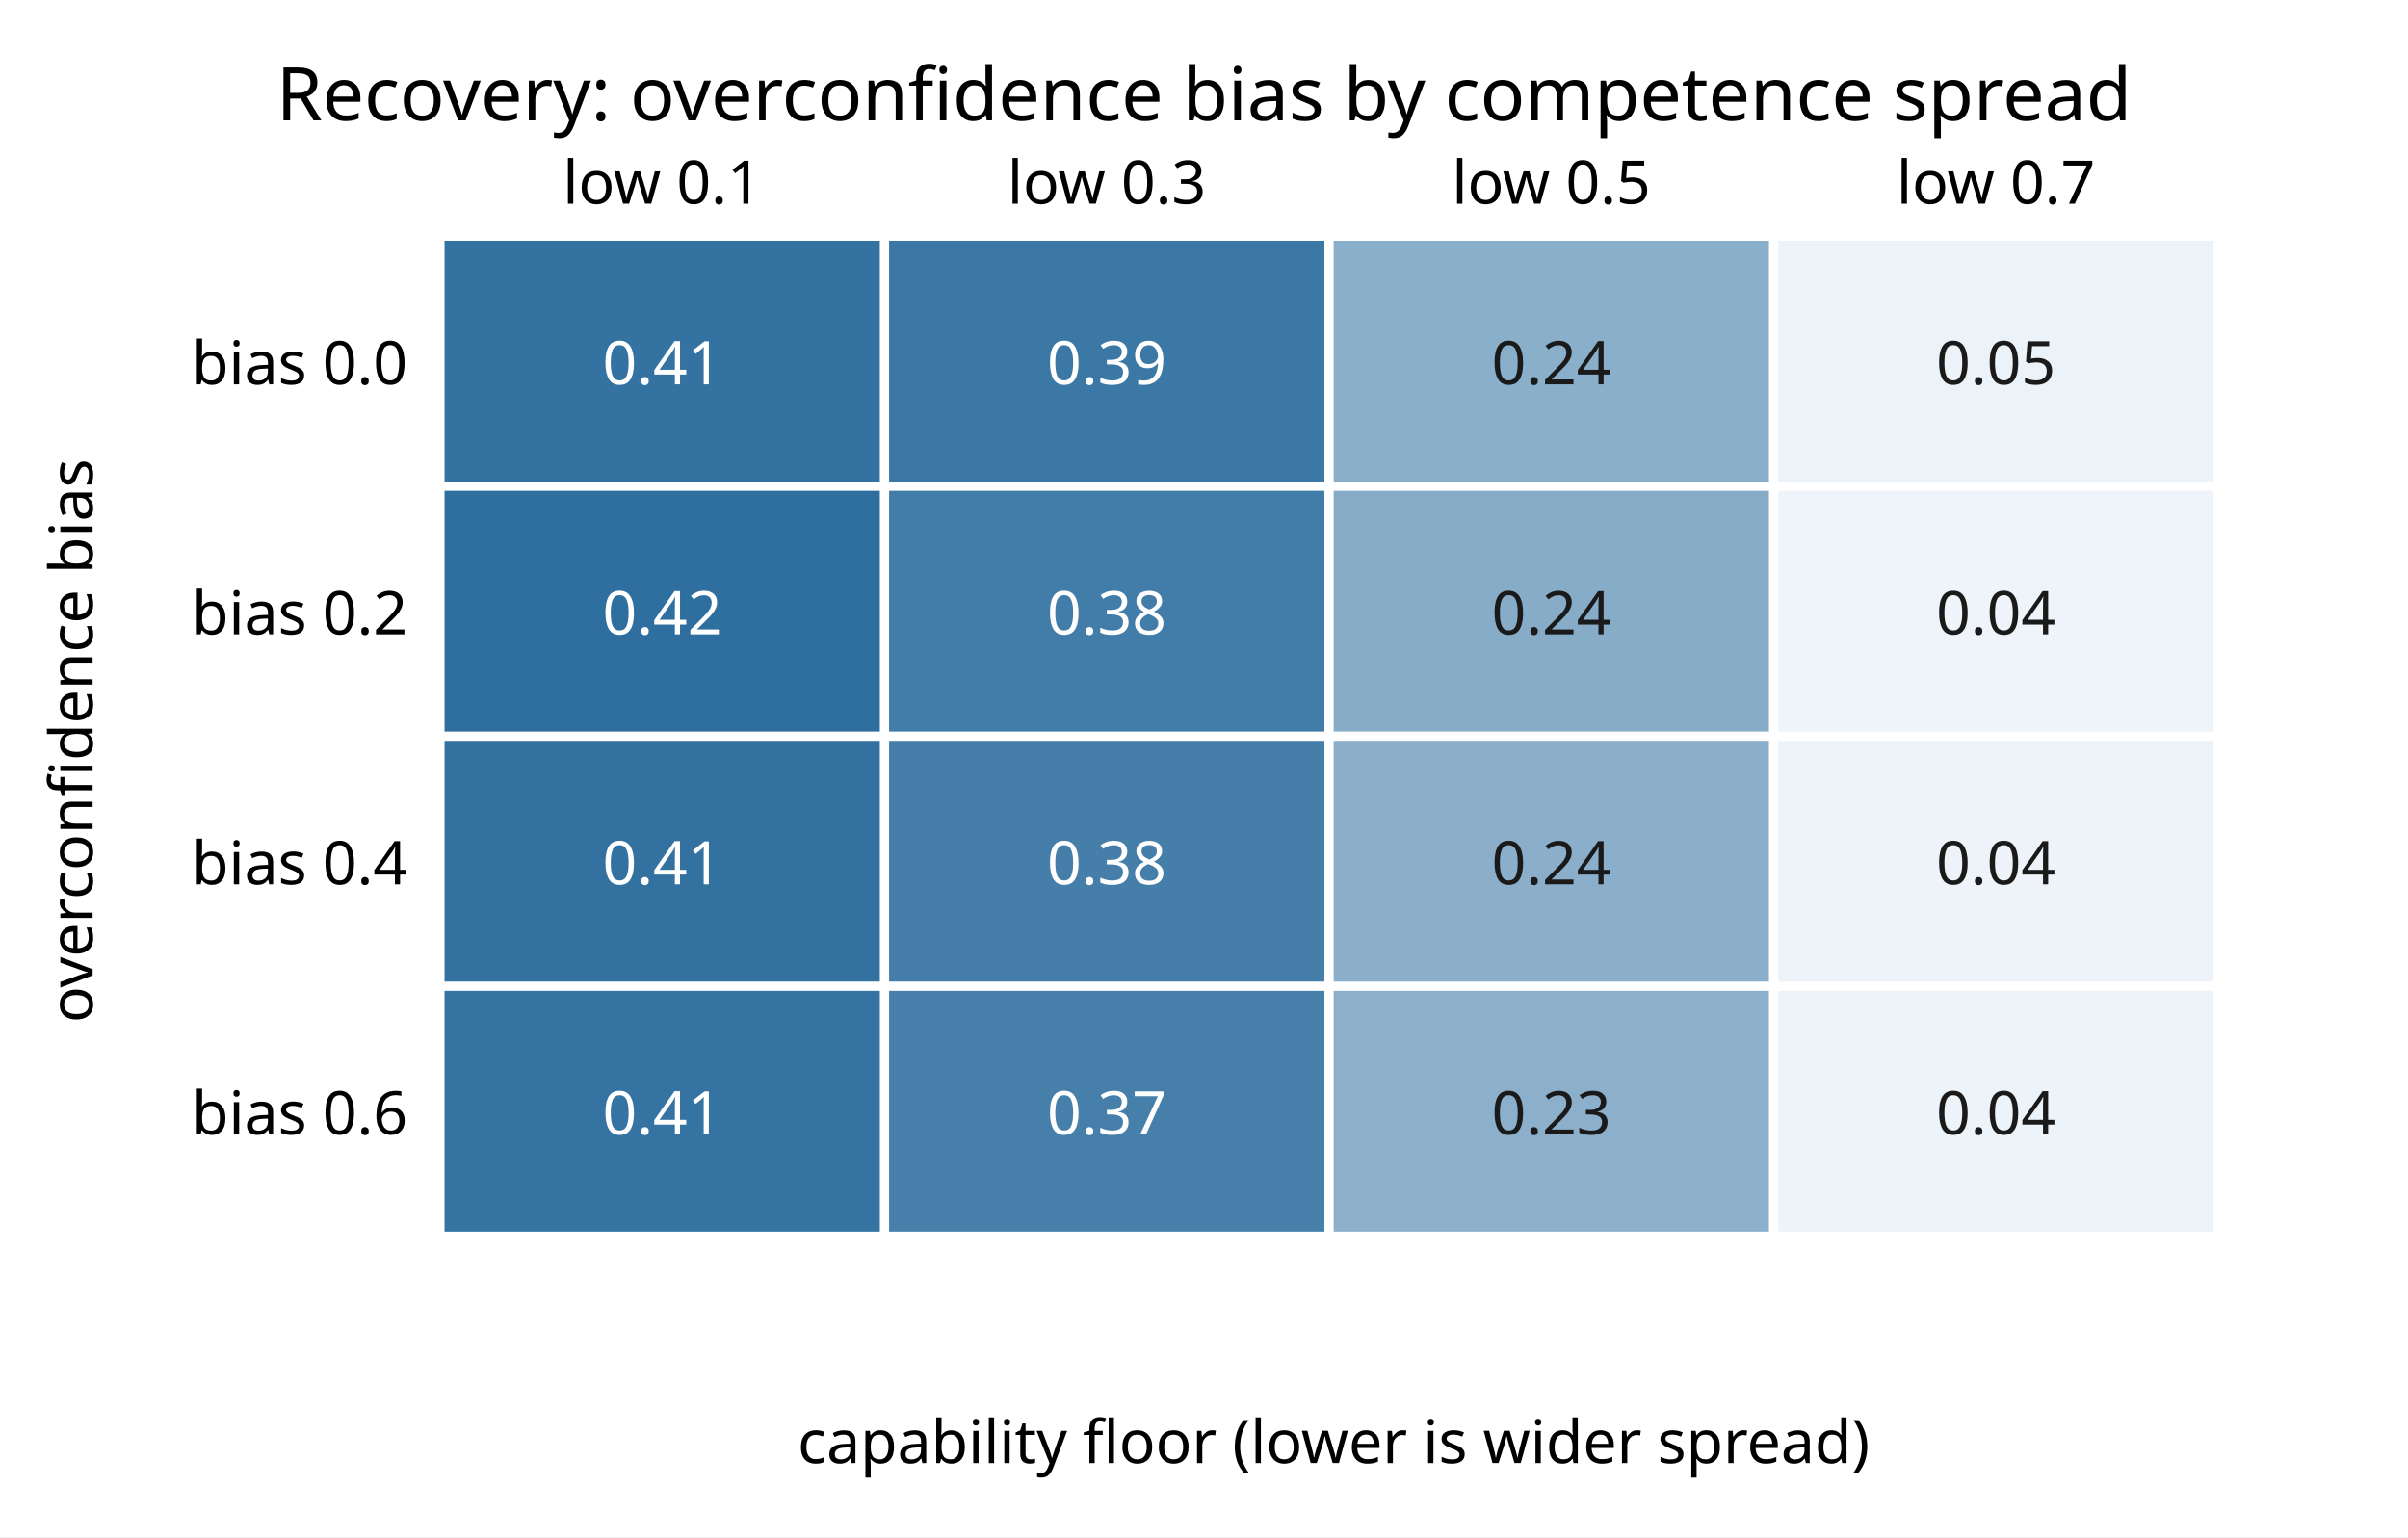
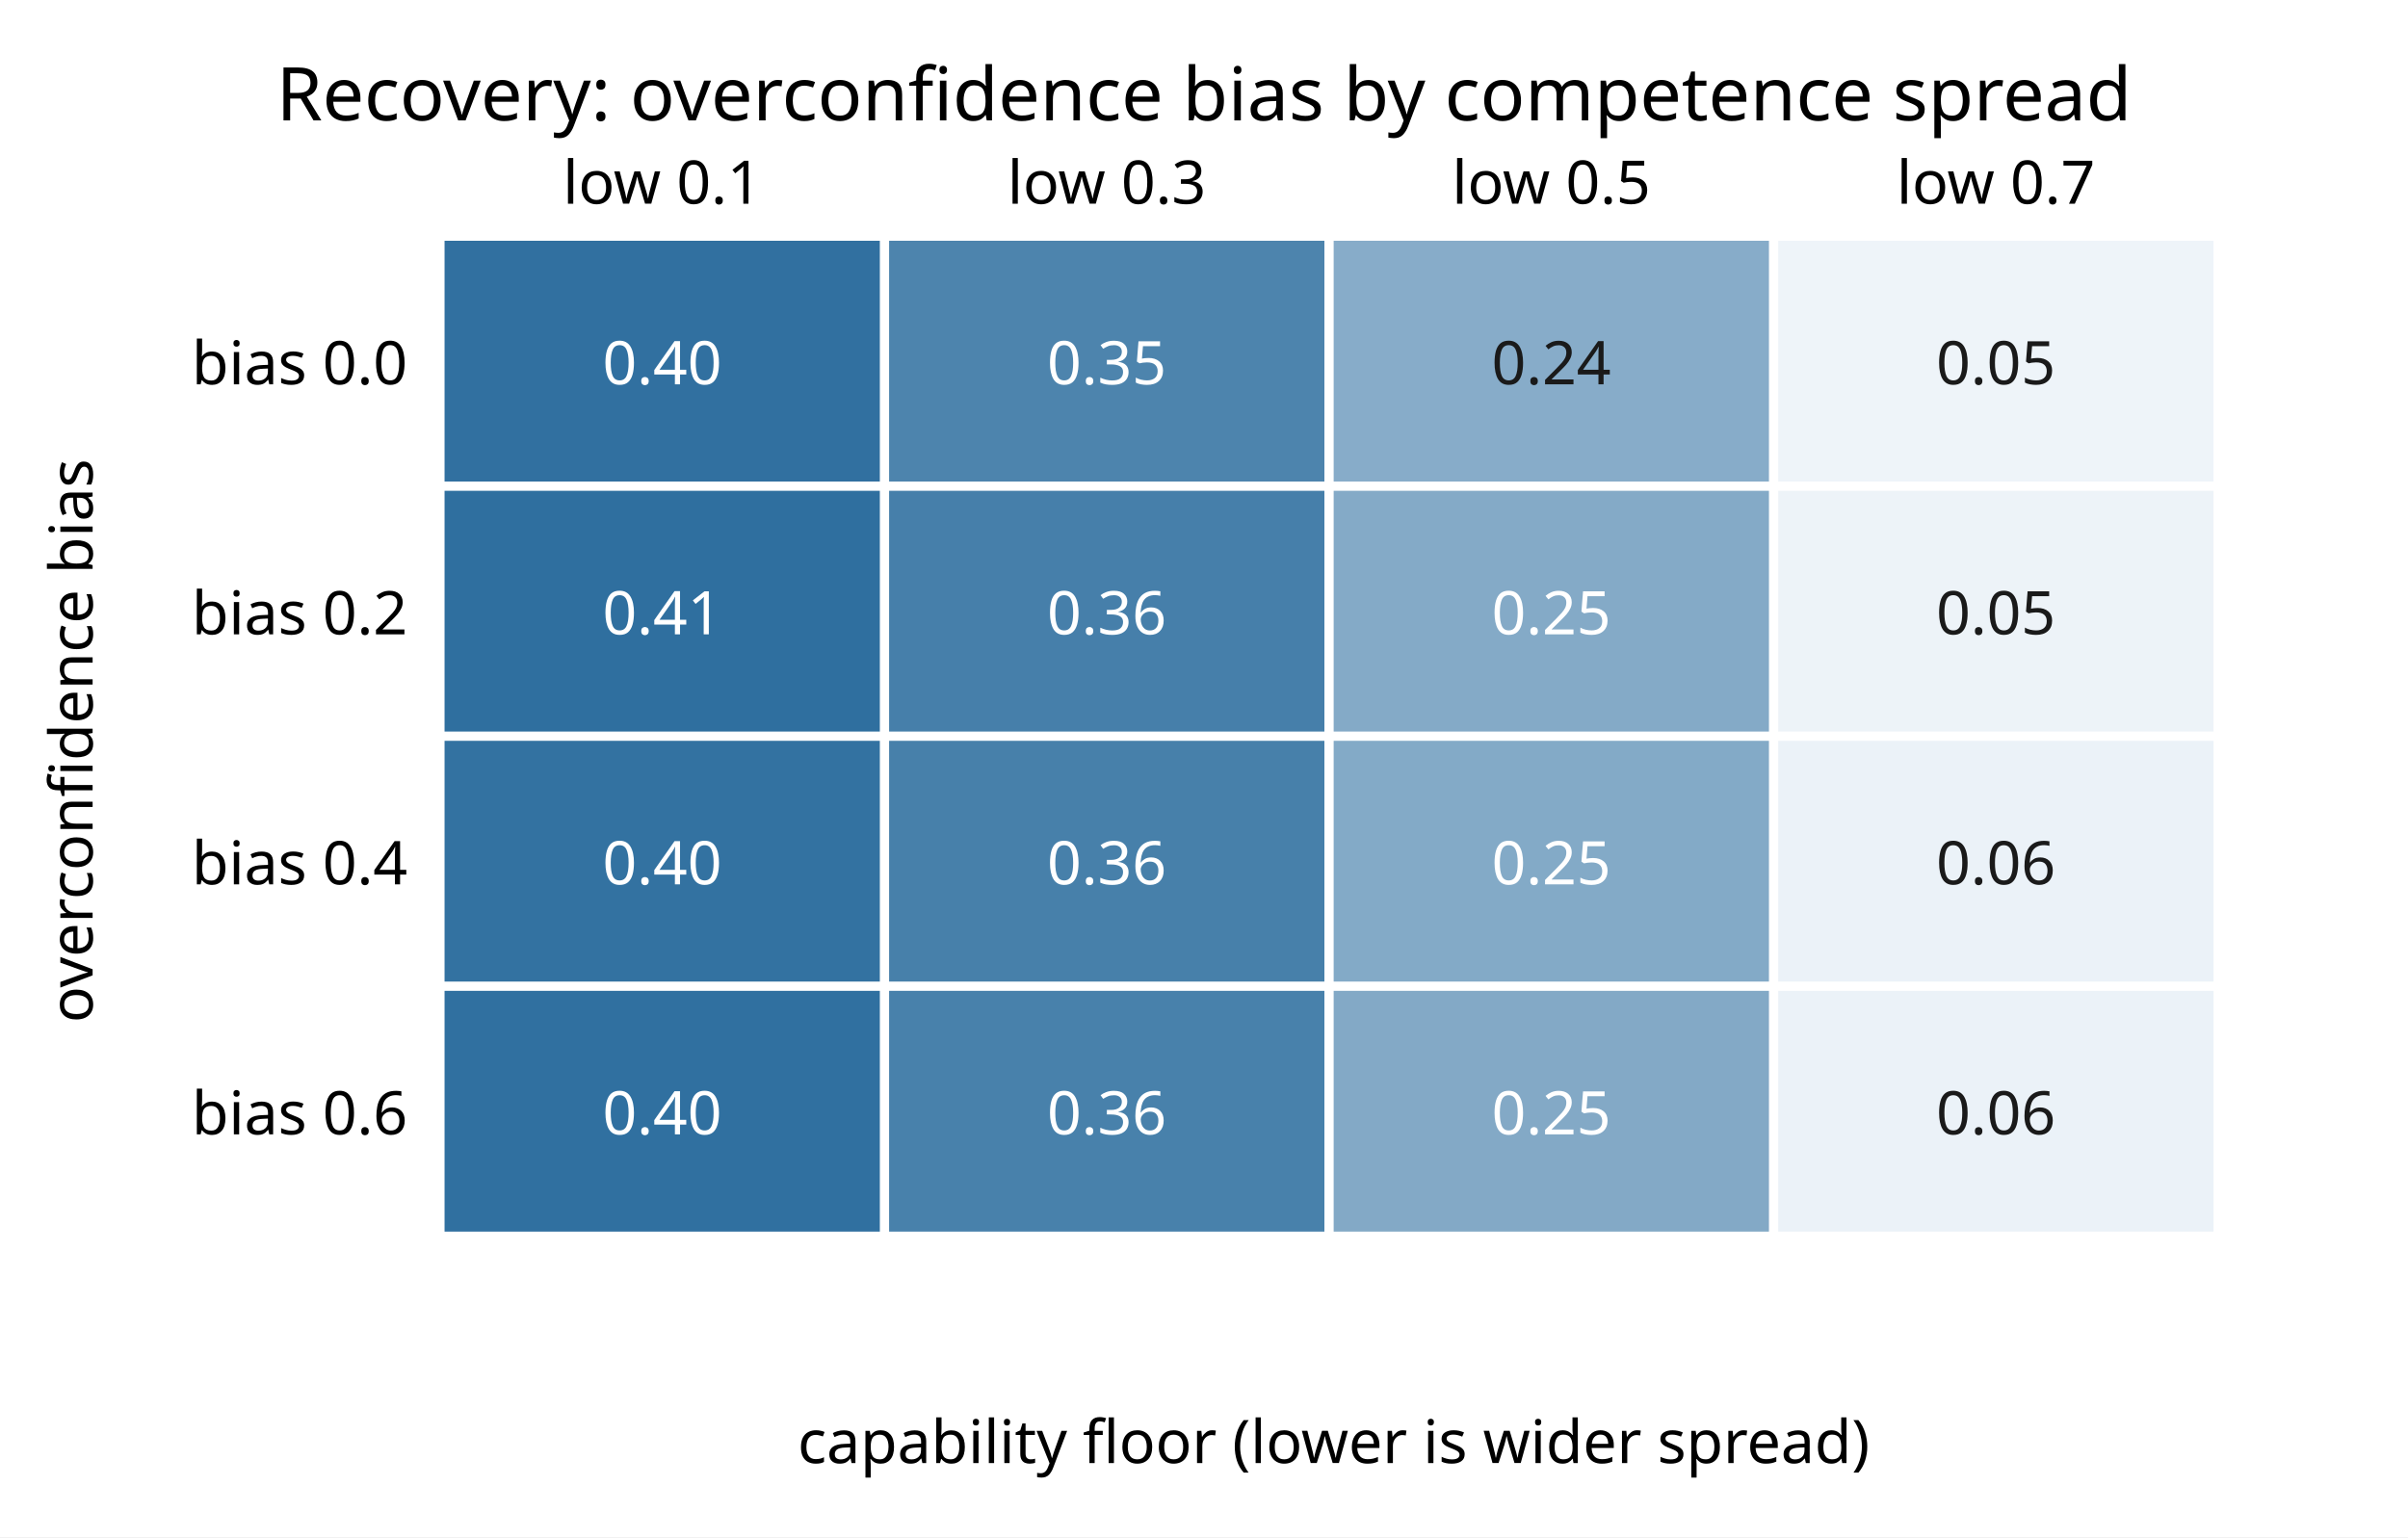
<svg xmlns="http://www.w3.org/2000/svg" width="520" height="332" viewBox="0 0 520 332" font-family="sans-serif" font-size="13">
  <rect width="520" height="332" fill="white" />
  <text x="260" y="26" text-anchor="middle" font-size="16">Recovery: overconfidence bias by competence spread</text>
-   <rect x="96" y="52" width="94" height="52" fill="#3472a1" />
-   <text x="143" y="83" text-anchor="middle" fill="#ffffff">0.41</text>
-   <rect x="192" y="52" width="94" height="52" fill="#3c78a5" />
-   <text x="239" y="83" text-anchor="middle" fill="#ffffff">0.39</text>
-   <rect x="288" y="52" width="94" height="52" fill="#8aafca" />
+   <rect x="96" y="52" width="94" height="52" fill="#3170a0" />
+   <text x="143" y="83" text-anchor="middle" fill="#ffffff">0.40</text>
+   <rect x="192" y="52" width="94" height="52" fill="#4d84ad" />
+   <text x="239" y="83" text-anchor="middle" fill="#ffffff">0.35</text>
+   <rect x="288" y="52" width="94" height="52" fill="#87acc9" />
  <text x="335" y="83" text-anchor="middle" fill="#1a1a1a">0.24</text>
-   <rect x="384" y="52" width="94" height="52" fill="#ecf3f8" />
+   <rect x="384" y="52" width="94" height="52" fill="#eef4f9" />
  <text x="431" y="83" text-anchor="middle" fill="#1a1a1a">0.05</text>
  <rect x="96" y="106" width="94" height="52" fill="#2f6f9f" />
-   <text x="143" y="137" text-anchor="middle" fill="#ffffff">0.42</text>
-   <rect x="192" y="106" width="94" height="52" fill="#427ca8" />
-   <text x="239" y="137" text-anchor="middle" fill="#ffffff">0.38</text>
-   <rect x="288" y="106" width="94" height="52" fill="#87acc8" />
-   <text x="335" y="137" text-anchor="middle" fill="#1a1a1a">0.24</text>
-   <rect x="384" y="106" width="94" height="52" fill="#eef4f9" />
-   <text x="431" y="137" text-anchor="middle" fill="#1a1a1a">0.04</text>
-   <rect x="96" y="160" width="94" height="52" fill="#3271a0" />
-   <text x="143" y="191" text-anchor="middle" fill="#ffffff">0.41</text>
-   <rect x="192" y="160" width="94" height="52" fill="#457ea9" />
-   <text x="239" y="191" text-anchor="middle" fill="#ffffff">0.38</text>
-   <rect x="288" y="160" width="94" height="52" fill="#8bafca" />
-   <text x="335" y="191" text-anchor="middle" fill="#1a1a1a">0.24</text>
-   <rect x="384" y="160" width="94" height="52" fill="#edf3f8" />
-   <text x="431" y="191" text-anchor="middle" fill="#1a1a1a">0.04</text>
-   <rect x="96" y="214" width="94" height="52" fill="#3473a2" />
-   <text x="143" y="245" text-anchor="middle" fill="#ffffff">0.41</text>
-   <rect x="192" y="214" width="94" height="52" fill="#457faa" />
-   <text x="239" y="245" text-anchor="middle" fill="#ffffff">0.37</text>
-   <rect x="288" y="214" width="94" height="52" fill="#8cb0cb" />
-   <text x="335" y="245" text-anchor="middle" fill="#1a1a1a">0.23</text>
-   <rect x="384" y="214" width="94" height="52" fill="#edf4f9" />
-   <text x="431" y="245" text-anchor="middle" fill="#1a1a1a">0.04</text>
+   <text x="143" y="137" text-anchor="middle" fill="#ffffff">0.41</text>
+   <rect x="192" y="106" width="94" height="52" fill="#467faa" />
+   <text x="239" y="137" text-anchor="middle" fill="#ffffff">0.36</text>
+   <rect x="288" y="106" width="94" height="52" fill="#84aac7" />
+   <text x="335" y="137" text-anchor="middle" fill="#ffffff">0.25</text>
+   <rect x="384" y="106" width="94" height="52" fill="#edf3f8" />
+   <text x="431" y="137" text-anchor="middle" fill="#1a1a1a">0.05</text>
+   <rect x="96" y="160" width="94" height="52" fill="#3372a1" />
+   <text x="143" y="191" text-anchor="middle" fill="#ffffff">0.40</text>
+   <rect x="192" y="160" width="94" height="52" fill="#4780aa" />
+   <text x="239" y="191" text-anchor="middle" fill="#ffffff">0.36</text>
+   <rect x="288" y="160" width="94" height="52" fill="#83aac7" />
+   <text x="335" y="191" text-anchor="middle" fill="#ffffff">0.25</text>
+   <rect x="384" y="160" width="94" height="52" fill="#ebf2f8" />
+   <text x="431" y="191" text-anchor="middle" fill="#1a1a1a">0.06</text>
+   <rect x="96" y="214" width="94" height="52" fill="#3070a0" />
+   <text x="143" y="245" text-anchor="middle" fill="#ffffff">0.40</text>
+   <rect x="192" y="214" width="94" height="52" fill="#4881ab" />
+   <text x="239" y="245" text-anchor="middle" fill="#ffffff">0.36</text>
+   <rect x="288" y="214" width="94" height="52" fill="#83a9c6" />
+   <text x="335" y="245" text-anchor="middle" fill="#ffffff">0.25</text>
+   <rect x="384" y="214" width="94" height="52" fill="#ebf2f8" />
+   <text x="431" y="245" text-anchor="middle" fill="#1a1a1a">0.06</text>
  <text x="143" y="44" text-anchor="middle">low 0.1</text>
  <text x="239" y="44" text-anchor="middle">low 0.3</text>
  <text x="335" y="44" text-anchor="middle">low 0.5</text>
  <text x="431" y="44" text-anchor="middle">low 0.7</text>
  <text x="88" y="83" text-anchor="end">bias 0.0</text>
  <text x="88" y="137" text-anchor="end">bias 0.2</text>
  <text x="88" y="191" text-anchor="end">bias 0.4</text>
  <text x="88" y="245" text-anchor="end">bias 0.6</text>
  <text x="288" y="316" text-anchor="middle">capability floor (lower is wider spread)</text>
  <text x="20" y="160" text-anchor="middle" transform="rotate(-90 20 160)">overconfidence bias</text>
</svg>
